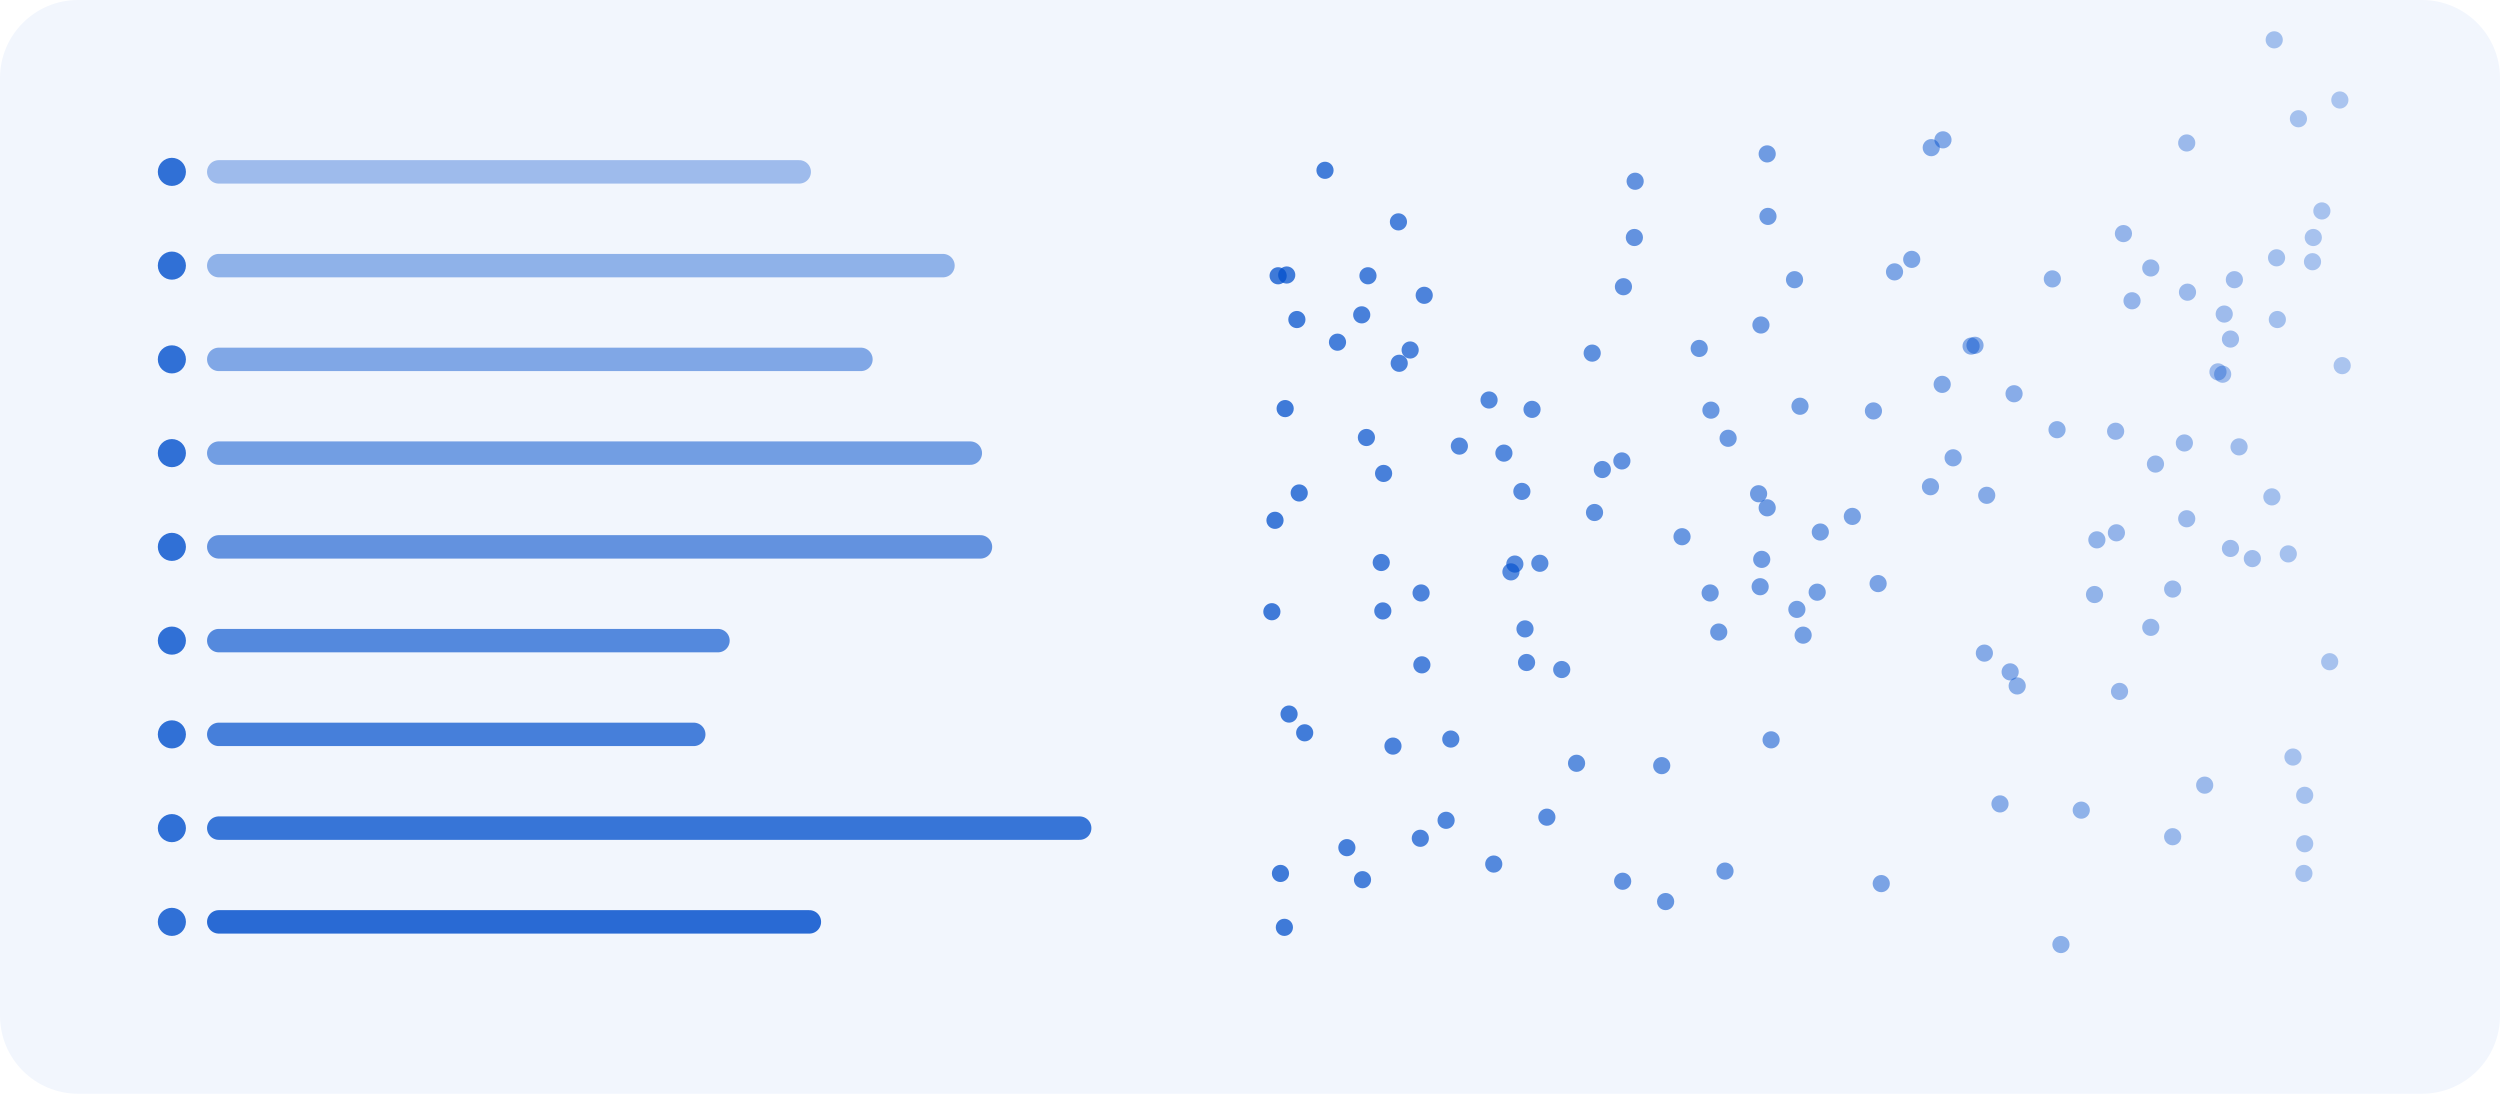
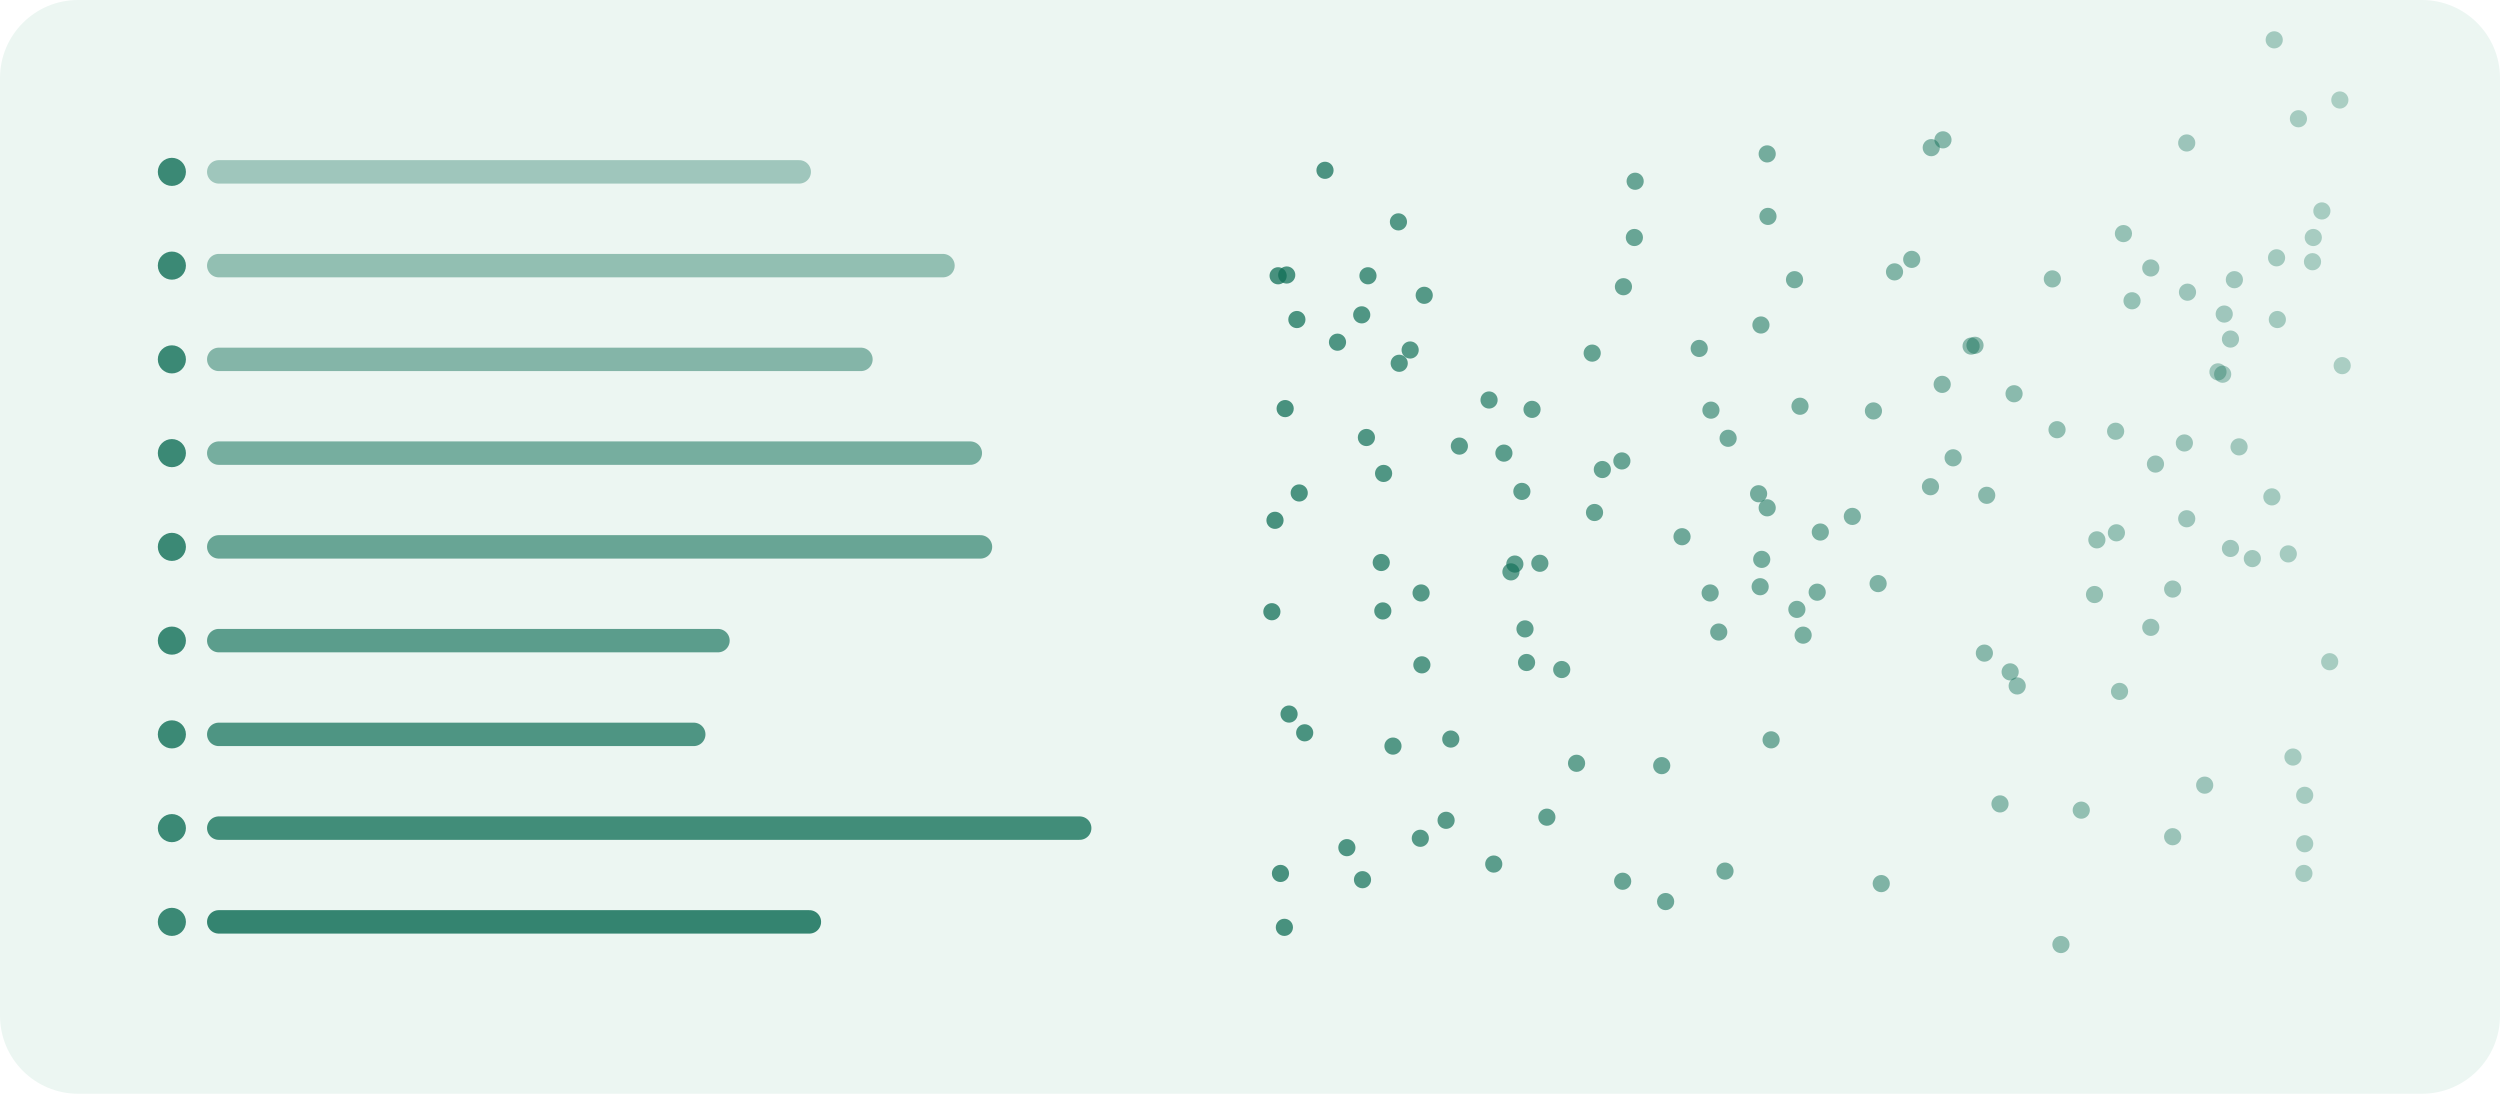
<svg xmlns="http://www.w3.org/2000/svg" viewBox="0 0 320 140" role="img" aria-label="A log of entries being published to many readers">
-   <rect width="320" height="140" rx="10" fill="#f2f6fd" />
-   <line x1="28" y1="22" x2="102.3" y2="22" stroke="#004fcc" stroke-opacity="0.35" stroke-width="3" stroke-linecap="round" />
-   <circle cx="22.0" cy="22.0" r="1.80" fill="#004fcc" fill-opacity="0.80" />
-   <line x1="28" y1="34" x2="120.7" y2="34" stroke="#004fcc" stroke-opacity="0.41" stroke-width="3" stroke-linecap="round" />
-   <circle cx="22.0" cy="34.0" r="1.80" fill="#004fcc" fill-opacity="0.80" />
-   <line x1="28" y1="46" x2="110.2" y2="46" stroke="#004fcc" stroke-opacity="0.47" stroke-width="3" stroke-linecap="round" />
-   <circle cx="22.0" cy="46.0" r="1.80" fill="#004fcc" fill-opacity="0.80" />
-   <line x1="28" y1="58" x2="124.2" y2="58" stroke="#004fcc" stroke-opacity="0.53" stroke-width="3" stroke-linecap="round" />
-   <circle cx="22.0" cy="58.0" r="1.80" fill="#004fcc" fill-opacity="0.80" />
-   <line x1="28" y1="70" x2="125.5" y2="70" stroke="#004fcc" stroke-opacity="0.59" stroke-width="3" stroke-linecap="round" />
-   <circle cx="22.0" cy="70.0" r="1.80" fill="#004fcc" fill-opacity="0.80" />
-   <line x1="28" y1="82" x2="91.9" y2="82" stroke="#004fcc" stroke-opacity="0.65" stroke-width="3" stroke-linecap="round" />
-   <circle cx="22.0" cy="82.0" r="1.80" fill="#004fcc" fill-opacity="0.80" />
-   <line x1="28" y1="94" x2="88.8" y2="94" stroke="#004fcc" stroke-opacity="0.71" stroke-width="3" stroke-linecap="round" />
-   <circle cx="22.0" cy="94.0" r="1.80" fill="#004fcc" fill-opacity="0.80" />
-   <line x1="28" y1="106" x2="138.2" y2="106" stroke="#004fcc" stroke-opacity="0.77" stroke-width="3" stroke-linecap="round" />
-   <circle cx="22.0" cy="106.0" r="1.80" fill="#004fcc" fill-opacity="0.80" />
-   <line x1="28" y1="118" x2="103.6" y2="118" stroke="#004fcc" stroke-opacity="0.83" stroke-width="3" stroke-linecap="round" />
-   <circle cx="22.0" cy="118.0" r="1.80" fill="#004fcc" fill-opacity="0.80" />
-   <circle cx="186.8" cy="57.1" r="1.10" fill="#004fcc" fill-opacity="0.66" />
-   <circle cx="226.7" cy="94.7" r="1.10" fill="#004fcc" fill-opacity="0.54" />
-   <circle cx="192.5" cy="58.0" r="1.10" fill="#004fcc" fill-opacity="0.65" />
-   <circle cx="263.8" cy="120.9" r="1.10" fill="#004fcc" fill-opacity="0.42" />
-   <circle cx="182.3" cy="37.8" r="1.10" fill="#004fcc" fill-opacity="0.68" />
-   <circle cx="275.3" cy="34.3" r="1.10" fill="#004fcc" fill-opacity="0.38" />
-   <circle cx="226.2" cy="65.0" r="1.10" fill="#004fcc" fill-opacity="0.54" />
-   <circle cx="215.3" cy="68.7" r="1.10" fill="#004fcc" fill-opacity="0.57" />
-   <circle cx="295.0" cy="108.0" r="1.10" fill="#004fcc" fill-opacity="0.32" />
-   <circle cx="179.0" cy="28.4" r="1.10" fill="#004fcc" fill-opacity="0.69" />
-   <circle cx="196.1" cy="52.4" r="1.10" fill="#004fcc" fill-opacity="0.63" />
-   <circle cx="219.0" cy="52.5" r="1.10" fill="#004fcc" fill-opacity="0.56" />
-   <circle cx="240.4" cy="74.7" r="1.10" fill="#004fcc" fill-opacity="0.49" />
-   <circle cx="286.6" cy="57.2" r="1.10" fill="#004fcc" fill-opacity="0.34" />
-   <circle cx="279.9" cy="66.4" r="1.10" fill="#004fcc" fill-opacity="0.36" />
-   <circle cx="257.8" cy="50.4" r="1.10" fill="#004fcc" fill-opacity="0.44" />
-   <circle cx="295.0" cy="101.8" r="1.10" fill="#004fcc" fill-opacity="0.32" />
-   <circle cx="248.6" cy="49.2" r="1.10" fill="#004fcc" fill-opacity="0.47" />
-   <circle cx="199.9" cy="85.7" r="1.10" fill="#004fcc" fill-opacity="0.62" />
-   <circle cx="172.4" cy="108.5" r="1.10" fill="#004fcc" fill-opacity="0.71" />
-   <circle cx="217.5" cy="44.6" r="1.10" fill="#004fcc" fill-opacity="0.57" />
-   <circle cx="282.2" cy="100.5" r="1.10" fill="#004fcc" fill-opacity="0.36" />
-   <circle cx="244.7" cy="33.2" r="1.10" fill="#004fcc" fill-opacity="0.48" />
-   <circle cx="237.1" cy="66.1" r="1.10" fill="#004fcc" fill-opacity="0.50" />
-   <circle cx="230.8" cy="81.3" r="1.10" fill="#004fcc" fill-opacity="0.52" />
-   <circle cx="175.1" cy="35.3" r="1.10" fill="#004fcc" fill-opacity="0.70" />
-   <circle cx="164.4" cy="118.7" r="1.10" fill="#004fcc" fill-opacity="0.74" />
-   <circle cx="181.9" cy="75.9" r="1.10" fill="#004fcc" fill-opacity="0.68" />
-   <circle cx="297.2" cy="27.0" r="1.10" fill="#004fcc" fill-opacity="0.31" />
-   <circle cx="285.5" cy="70.2" r="1.10" fill="#004fcc" fill-opacity="0.35" />
-   <circle cx="212.7" cy="98.0" r="1.10" fill="#004fcc" fill-opacity="0.58" />
-   <circle cx="174.4" cy="112.6" r="1.10" fill="#004fcc" fill-opacity="0.70" />
-   <circle cx="198.0" cy="104.6" r="1.10" fill="#004fcc" fill-opacity="0.63" />
-   <circle cx="221.2" cy="56.1" r="1.10" fill="#004fcc" fill-opacity="0.55" />
-   <circle cx="233.0" cy="68.1" r="1.10" fill="#004fcc" fill-opacity="0.52" />
-   <circle cx="298.2" cy="84.7" r="1.10" fill="#004fcc" fill-opacity="0.31" />
-   <circle cx="162.8" cy="78.3" r="1.10" fill="#004fcc" fill-opacity="0.74" />
-   <circle cx="248.7" cy="17.9" r="1.10" fill="#004fcc" fill-opacity="0.46" />
-   <circle cx="225.3" cy="75.1" r="1.10" fill="#004fcc" fill-opacity="0.54" />
-   <circle cx="263.3" cy="55.0" r="1.10" fill="#004fcc" fill-opacity="0.42" />
-   <circle cx="242.5" cy="34.8" r="1.10" fill="#004fcc" fill-opacity="0.48" />
-   <circle cx="195.2" cy="80.5" r="1.10" fill="#004fcc" fill-opacity="0.64" />
-   <circle cx="201.8" cy="97.7" r="1.10" fill="#004fcc" fill-opacity="0.62" />
-   <circle cx="203.8" cy="45.2" r="1.10" fill="#004fcc" fill-opacity="0.61" />
-   <circle cx="278.1" cy="75.4" r="1.10" fill="#004fcc" fill-opacity="0.37" />
-   <circle cx="268.1" cy="76.1" r="1.10" fill="#004fcc" fill-opacity="0.40" />
-   <circle cx="296.0" cy="33.5" r="1.10" fill="#004fcc" fill-opacity="0.31" />
-   <circle cx="191.2" cy="110.6" r="1.10" fill="#004fcc" fill-opacity="0.65" />
-   <circle cx="193.4" cy="73.2" r="1.10" fill="#004fcc" fill-opacity="0.64" />
-   <circle cx="174.3" cy="40.3" r="1.10" fill="#004fcc" fill-opacity="0.70" />
-   <circle cx="292.9" cy="70.9" r="1.10" fill="#004fcc" fill-opacity="0.32" />
-   <circle cx="171.2" cy="43.8" r="1.10" fill="#004fcc" fill-opacity="0.71" />
-   <circle cx="283.9" cy="47.6" r="1.10" fill="#004fcc" fill-opacity="0.35" />
-   <circle cx="164.7" cy="35.2" r="1.10" fill="#004fcc" fill-opacity="0.73" />
-   <circle cx="204.1" cy="65.6" r="1.10" fill="#004fcc" fill-opacity="0.61" />
-   <circle cx="207.6" cy="59.0" r="1.10" fill="#004fcc" fill-opacity="0.60" />
-   <circle cx="272.9" cy="38.5" r="1.10" fill="#004fcc" fill-opacity="0.39" />
-   <circle cx="232.6" cy="75.8" r="1.10" fill="#004fcc" fill-opacity="0.52" />
-   <circle cx="225.1" cy="63.2" r="1.10" fill="#004fcc" fill-opacity="0.54" />
-   <circle cx="165.0" cy="91.4" r="1.10" fill="#004fcc" fill-opacity="0.73" />
-   <circle cx="181.8" cy="107.3" r="1.10" fill="#004fcc" fill-opacity="0.68" />
-   <circle cx="220.8" cy="111.5" r="1.10" fill="#004fcc" fill-opacity="0.55" />
-   <circle cx="164.5" cy="52.3" r="1.10" fill="#004fcc" fill-opacity="0.74" />
-   <circle cx="294.9" cy="111.8" r="1.10" fill="#004fcc" fill-opacity="0.32" />
-   <circle cx="207.7" cy="112.8" r="1.10" fill="#004fcc" fill-opacity="0.60" />
-   <circle cx="176.8" cy="72.0" r="1.10" fill="#004fcc" fill-opacity="0.70" />
-   <circle cx="166.3" cy="63.1" r="1.10" fill="#004fcc" fill-opacity="0.73" />
-   <circle cx="285.5" cy="43.4" r="1.10" fill="#004fcc" fill-opacity="0.35" />
-   <circle cx="240.8" cy="113.1" r="1.10" fill="#004fcc" fill-opacity="0.49" />
-   <circle cx="230.4" cy="52.0" r="1.10" fill="#004fcc" fill-opacity="0.52" />
-   <circle cx="252.8" cy="44.2" r="1.10" fill="#004fcc" fill-opacity="0.45" />
-   <circle cx="207.8" cy="36.7" r="1.10" fill="#004fcc" fill-opacity="0.60" />
-   <circle cx="296.1" cy="30.4" r="1.10" fill="#004fcc" fill-opacity="0.31" />
-   <circle cx="209.3" cy="23.2" r="1.10" fill="#004fcc" fill-opacity="0.59" />
-   <circle cx="177.1" cy="60.6" r="1.10" fill="#004fcc" fill-opacity="0.70" />
-   <circle cx="270.8" cy="55.2" r="1.10" fill="#004fcc" fill-opacity="0.39" />
-   <circle cx="275.3" cy="80.3" r="1.10" fill="#004fcc" fill-opacity="0.38" />
-   <circle cx="167.0" cy="93.8" r="1.10" fill="#004fcc" fill-opacity="0.73" />
-   <circle cx="194.8" cy="62.9" r="1.10" fill="#004fcc" fill-opacity="0.64" />
-   <circle cx="226.2" cy="19.7" r="1.10" fill="#004fcc" fill-opacity="0.54" />
-   <circle cx="280.0" cy="37.4" r="1.10" fill="#004fcc" fill-opacity="0.36" />
-   <circle cx="169.6" cy="21.8" r="1.10" fill="#004fcc" fill-opacity="0.72" />
-   <circle cx="279.6" cy="56.7" r="1.10" fill="#004fcc" fill-opacity="0.37" />
-   <circle cx="182.0" cy="85.1" r="1.10" fill="#004fcc" fill-opacity="0.68" />
-   <circle cx="209.2" cy="30.4" r="1.10" fill="#004fcc" fill-opacity="0.59" />
-   <circle cx="197.1" cy="72.1" r="1.10" fill="#004fcc" fill-opacity="0.63" />
-   <circle cx="220.0" cy="80.9" r="1.10" fill="#004fcc" fill-opacity="0.56" />
-   <circle cx="271.3" cy="88.5" r="1.10" fill="#004fcc" fill-opacity="0.39" />
-   <circle cx="166.0" cy="40.9" r="1.10" fill="#004fcc" fill-opacity="0.73" />
-   <circle cx="213.2" cy="115.4" r="1.10" fill="#004fcc" fill-opacity="0.58" />
-   <circle cx="247.2" cy="18.9" r="1.10" fill="#004fcc" fill-opacity="0.47" />
-   <circle cx="266.4" cy="103.7" r="1.10" fill="#004fcc" fill-opacity="0.41" />
-   <circle cx="218.9" cy="75.9" r="1.10" fill="#004fcc" fill-opacity="0.56" />
-   <circle cx="190.6" cy="51.2" r="1.10" fill="#004fcc" fill-opacity="0.65" />
-   <circle cx="257.3" cy="86.0" r="1.10" fill="#004fcc" fill-opacity="0.44" />
-   <circle cx="178.3" cy="95.5" r="1.10" fill="#004fcc" fill-opacity="0.69" />
-   <circle cx="291.1" cy="5.1" r="1.10" fill="#004fcc" fill-opacity="0.33" />
-   <circle cx="177.0" cy="78.2" r="1.10" fill="#004fcc" fill-opacity="0.70" />
-   <circle cx="291.5" cy="40.9" r="1.10" fill="#004fcc" fill-opacity="0.33" />
-   <circle cx="270.9" cy="68.2" r="1.10" fill="#004fcc" fill-opacity="0.39" />
-   <circle cx="262.7" cy="35.7" r="1.10" fill="#004fcc" fill-opacity="0.42" />
-   <circle cx="226.3" cy="27.7" r="1.10" fill="#004fcc" fill-opacity="0.54" />
-   <circle cx="268.4" cy="69.1" r="1.10" fill="#004fcc" fill-opacity="0.40" />
-   <circle cx="252.3" cy="44.3" r="1.10" fill="#004fcc" fill-opacity="0.45" />
-   <circle cx="185.1" cy="105.0" r="1.10" fill="#004fcc" fill-opacity="0.67" />
-   <circle cx="163.6" cy="35.3" r="1.10" fill="#004fcc" fill-opacity="0.74" />
-   <circle cx="254.3" cy="63.4" r="1.10" fill="#004fcc" fill-opacity="0.45" />
-   <circle cx="271.8" cy="29.9" r="1.10" fill="#004fcc" fill-opacity="0.39" />
-   <circle cx="299.5" cy="12.8" r="1.10" fill="#004fcc" fill-opacity="0.30" />
-   <circle cx="174.9" cy="56.0" r="1.10" fill="#004fcc" fill-opacity="0.70" />
-   <circle cx="290.8" cy="63.6" r="1.10" fill="#004fcc" fill-opacity="0.33" />
-   <circle cx="275.9" cy="59.4" r="1.10" fill="#004fcc" fill-opacity="0.38" />
-   <circle cx="299.8" cy="46.8" r="1.10" fill="#004fcc" fill-opacity="0.30" />
-   <circle cx="195.4" cy="84.8" r="1.10" fill="#004fcc" fill-opacity="0.64" />
-   <circle cx="291.4" cy="33.0" r="1.10" fill="#004fcc" fill-opacity="0.33" />
-   <circle cx="230.0" cy="78.0" r="1.10" fill="#004fcc" fill-opacity="0.52" />
-   <circle cx="278.1" cy="107.1" r="1.10" fill="#004fcc" fill-opacity="0.37" />
-   <circle cx="256.0" cy="102.9" r="1.10" fill="#004fcc" fill-opacity="0.44" />
-   <circle cx="250.0" cy="58.6" r="1.10" fill="#004fcc" fill-opacity="0.46" />
-   <circle cx="229.7" cy="35.8" r="1.10" fill="#004fcc" fill-opacity="0.53" />
-   <circle cx="288.3" cy="71.5" r="1.10" fill="#004fcc" fill-opacity="0.34" />
-   <circle cx="179.1" cy="46.5" r="1.10" fill="#004fcc" fill-opacity="0.69" />
-   <circle cx="180.5" cy="44.8" r="1.10" fill="#004fcc" fill-opacity="0.68" />
-   <circle cx="293.5" cy="96.9" r="1.10" fill="#004fcc" fill-opacity="0.32" />
-   <circle cx="254.0" cy="83.6" r="1.10" fill="#004fcc" fill-opacity="0.45" />
-   <circle cx="284.5" cy="47.9" r="1.10" fill="#004fcc" fill-opacity="0.35" />
-   <circle cx="163.2" cy="66.6" r="1.10" fill="#004fcc" fill-opacity="0.74" />
-   <circle cx="239.8" cy="52.6" r="1.10" fill="#004fcc" fill-opacity="0.49" />
-   <circle cx="205.1" cy="60.1" r="1.10" fill="#004fcc" fill-opacity="0.61" />
-   <circle cx="258.2" cy="87.8" r="1.10" fill="#004fcc" fill-opacity="0.43" />
-   <circle cx="225.5" cy="71.6" r="1.10" fill="#004fcc" fill-opacity="0.54" />
-   <circle cx="163.9" cy="111.8" r="1.10" fill="#004fcc" fill-opacity="0.74" />
-   <circle cx="279.9" cy="18.3" r="1.10" fill="#004fcc" fill-opacity="0.36" />
-   <circle cx="225.4" cy="41.6" r="1.10" fill="#004fcc" fill-opacity="0.54" />
-   <circle cx="284.7" cy="40.2" r="1.10" fill="#004fcc" fill-opacity="0.35" />
-   <circle cx="294.2" cy="15.2" r="1.10" fill="#004fcc" fill-opacity="0.32" />
-   <circle cx="193.9" cy="72.2" r="1.10" fill="#004fcc" fill-opacity="0.64" />
-   <circle cx="247.1" cy="62.3" r="1.10" fill="#004fcc" fill-opacity="0.47" />
-   <circle cx="286.0" cy="35.8" r="1.10" fill="#004fcc" fill-opacity="0.35" />
-   <circle cx="185.7" cy="94.6" r="1.10" fill="#004fcc" fill-opacity="0.67" />
+   <rect width="320" height="140" rx="10" fill="#ecf6f2" />
+   <line x1="28" y1="22" x2="102.3" y2="22" stroke="#0f6e56" stroke-opacity="0.35" stroke-width="3" stroke-linecap="round" />
+   <circle cx="22.0" cy="22.0" r="1.80" fill="#0f6e56" fill-opacity="0.80" />
+   <line x1="28" y1="34" x2="120.7" y2="34" stroke="#0f6e56" stroke-opacity="0.41" stroke-width="3" stroke-linecap="round" />
+   <circle cx="22.0" cy="34.0" r="1.80" fill="#0f6e56" fill-opacity="0.80" />
+   <line x1="28" y1="46" x2="110.2" y2="46" stroke="#0f6e56" stroke-opacity="0.47" stroke-width="3" stroke-linecap="round" />
+   <circle cx="22.0" cy="46.0" r="1.80" fill="#0f6e56" fill-opacity="0.80" />
+   <line x1="28" y1="58" x2="124.2" y2="58" stroke="#0f6e56" stroke-opacity="0.53" stroke-width="3" stroke-linecap="round" />
+   <circle cx="22.0" cy="58.0" r="1.80" fill="#0f6e56" fill-opacity="0.80" />
+   <line x1="28" y1="70" x2="125.5" y2="70" stroke="#0f6e56" stroke-opacity="0.59" stroke-width="3" stroke-linecap="round" />
+   <circle cx="22.0" cy="70.0" r="1.80" fill="#0f6e56" fill-opacity="0.80" />
+   <line x1="28" y1="82" x2="91.9" y2="82" stroke="#0f6e56" stroke-opacity="0.65" stroke-width="3" stroke-linecap="round" />
+   <circle cx="22.0" cy="82.0" r="1.80" fill="#0f6e56" fill-opacity="0.80" />
+   <line x1="28" y1="94" x2="88.8" y2="94" stroke="#0f6e56" stroke-opacity="0.71" stroke-width="3" stroke-linecap="round" />
+   <circle cx="22.0" cy="94.0" r="1.80" fill="#0f6e56" fill-opacity="0.80" />
+   <line x1="28" y1="106" x2="138.2" y2="106" stroke="#0f6e56" stroke-opacity="0.77" stroke-width="3" stroke-linecap="round" />
+   <circle cx="22.0" cy="106.0" r="1.80" fill="#0f6e56" fill-opacity="0.80" />
+   <line x1="28" y1="118" x2="103.6" y2="118" stroke="#0f6e56" stroke-opacity="0.83" stroke-width="3" stroke-linecap="round" />
+   <circle cx="22.0" cy="118.0" r="1.80" fill="#0f6e56" fill-opacity="0.80" />
+   <circle cx="186.8" cy="57.1" r="1.10" fill="#0f6e56" fill-opacity="0.66" />
+   <circle cx="226.7" cy="94.7" r="1.10" fill="#0f6e56" fill-opacity="0.54" />
+   <circle cx="192.5" cy="58.0" r="1.10" fill="#0f6e56" fill-opacity="0.65" />
+   <circle cx="263.8" cy="120.9" r="1.10" fill="#0f6e56" fill-opacity="0.42" />
+   <circle cx="182.3" cy="37.8" r="1.10" fill="#0f6e56" fill-opacity="0.68" />
+   <circle cx="275.3" cy="34.3" r="1.10" fill="#0f6e56" fill-opacity="0.38" />
+   <circle cx="226.2" cy="65.0" r="1.10" fill="#0f6e56" fill-opacity="0.54" />
+   <circle cx="215.3" cy="68.7" r="1.10" fill="#0f6e56" fill-opacity="0.57" />
+   <circle cx="295.0" cy="108.0" r="1.10" fill="#0f6e56" fill-opacity="0.32" />
+   <circle cx="179.0" cy="28.4" r="1.10" fill="#0f6e56" fill-opacity="0.69" />
+   <circle cx="196.1" cy="52.4" r="1.10" fill="#0f6e56" fill-opacity="0.63" />
+   <circle cx="219.0" cy="52.5" r="1.10" fill="#0f6e56" fill-opacity="0.56" />
+   <circle cx="240.4" cy="74.7" r="1.10" fill="#0f6e56" fill-opacity="0.49" />
+   <circle cx="286.6" cy="57.2" r="1.10" fill="#0f6e56" fill-opacity="0.34" />
+   <circle cx="279.9" cy="66.4" r="1.10" fill="#0f6e56" fill-opacity="0.36" />
+   <circle cx="257.8" cy="50.4" r="1.10" fill="#0f6e56" fill-opacity="0.44" />
+   <circle cx="295.0" cy="101.8" r="1.10" fill="#0f6e56" fill-opacity="0.32" />
+   <circle cx="248.6" cy="49.2" r="1.10" fill="#0f6e56" fill-opacity="0.47" />
+   <circle cx="199.9" cy="85.7" r="1.10" fill="#0f6e56" fill-opacity="0.62" />
+   <circle cx="172.4" cy="108.5" r="1.10" fill="#0f6e56" fill-opacity="0.71" />
+   <circle cx="217.5" cy="44.6" r="1.10" fill="#0f6e56" fill-opacity="0.57" />
+   <circle cx="282.2" cy="100.5" r="1.10" fill="#0f6e56" fill-opacity="0.36" />
+   <circle cx="244.7" cy="33.2" r="1.10" fill="#0f6e56" fill-opacity="0.48" />
+   <circle cx="237.1" cy="66.1" r="1.10" fill="#0f6e56" fill-opacity="0.50" />
+   <circle cx="230.8" cy="81.3" r="1.10" fill="#0f6e56" fill-opacity="0.52" />
+   <circle cx="175.1" cy="35.3" r="1.10" fill="#0f6e56" fill-opacity="0.70" />
+   <circle cx="164.4" cy="118.7" r="1.10" fill="#0f6e56" fill-opacity="0.74" />
+   <circle cx="181.9" cy="75.9" r="1.10" fill="#0f6e56" fill-opacity="0.68" />
+   <circle cx="297.2" cy="27.0" r="1.10" fill="#0f6e56" fill-opacity="0.31" />
+   <circle cx="285.5" cy="70.2" r="1.10" fill="#0f6e56" fill-opacity="0.35" />
+   <circle cx="212.7" cy="98.0" r="1.10" fill="#0f6e56" fill-opacity="0.58" />
+   <circle cx="174.4" cy="112.6" r="1.10" fill="#0f6e56" fill-opacity="0.70" />
+   <circle cx="198.0" cy="104.6" r="1.10" fill="#0f6e56" fill-opacity="0.63" />
+   <circle cx="221.2" cy="56.1" r="1.10" fill="#0f6e56" fill-opacity="0.55" />
+   <circle cx="233.0" cy="68.1" r="1.10" fill="#0f6e56" fill-opacity="0.52" />
+   <circle cx="298.2" cy="84.7" r="1.10" fill="#0f6e56" fill-opacity="0.31" />
+   <circle cx="162.8" cy="78.3" r="1.10" fill="#0f6e56" fill-opacity="0.74" />
+   <circle cx="248.7" cy="17.9" r="1.10" fill="#0f6e56" fill-opacity="0.46" />
+   <circle cx="225.3" cy="75.1" r="1.10" fill="#0f6e56" fill-opacity="0.54" />
+   <circle cx="263.3" cy="55.0" r="1.10" fill="#0f6e56" fill-opacity="0.42" />
+   <circle cx="242.5" cy="34.8" r="1.10" fill="#0f6e56" fill-opacity="0.48" />
+   <circle cx="195.2" cy="80.5" r="1.10" fill="#0f6e56" fill-opacity="0.64" />
+   <circle cx="201.8" cy="97.7" r="1.10" fill="#0f6e56" fill-opacity="0.62" />
+   <circle cx="203.8" cy="45.2" r="1.10" fill="#0f6e56" fill-opacity="0.61" />
+   <circle cx="278.1" cy="75.4" r="1.10" fill="#0f6e56" fill-opacity="0.37" />
+   <circle cx="268.1" cy="76.1" r="1.10" fill="#0f6e56" fill-opacity="0.40" />
+   <circle cx="296.0" cy="33.5" r="1.10" fill="#0f6e56" fill-opacity="0.31" />
+   <circle cx="191.2" cy="110.6" r="1.10" fill="#0f6e56" fill-opacity="0.65" />
+   <circle cx="193.4" cy="73.2" r="1.10" fill="#0f6e56" fill-opacity="0.64" />
+   <circle cx="174.3" cy="40.3" r="1.10" fill="#0f6e56" fill-opacity="0.70" />
+   <circle cx="292.9" cy="70.9" r="1.10" fill="#0f6e56" fill-opacity="0.32" />
+   <circle cx="171.2" cy="43.8" r="1.10" fill="#0f6e56" fill-opacity="0.71" />
+   <circle cx="283.9" cy="47.6" r="1.10" fill="#0f6e56" fill-opacity="0.35" />
+   <circle cx="164.7" cy="35.2" r="1.10" fill="#0f6e56" fill-opacity="0.73" />
+   <circle cx="204.1" cy="65.6" r="1.10" fill="#0f6e56" fill-opacity="0.61" />
+   <circle cx="207.6" cy="59.0" r="1.10" fill="#0f6e56" fill-opacity="0.60" />
+   <circle cx="272.9" cy="38.5" r="1.10" fill="#0f6e56" fill-opacity="0.39" />
+   <circle cx="232.6" cy="75.8" r="1.10" fill="#0f6e56" fill-opacity="0.52" />
+   <circle cx="225.1" cy="63.2" r="1.10" fill="#0f6e56" fill-opacity="0.54" />
+   <circle cx="165.0" cy="91.4" r="1.10" fill="#0f6e56" fill-opacity="0.73" />
+   <circle cx="181.8" cy="107.3" r="1.10" fill="#0f6e56" fill-opacity="0.68" />
+   <circle cx="220.8" cy="111.5" r="1.10" fill="#0f6e56" fill-opacity="0.55" />
+   <circle cx="164.5" cy="52.3" r="1.10" fill="#0f6e56" fill-opacity="0.74" />
+   <circle cx="294.9" cy="111.8" r="1.10" fill="#0f6e56" fill-opacity="0.32" />
+   <circle cx="207.7" cy="112.8" r="1.10" fill="#0f6e56" fill-opacity="0.60" />
+   <circle cx="176.8" cy="72.0" r="1.10" fill="#0f6e56" fill-opacity="0.70" />
+   <circle cx="166.3" cy="63.1" r="1.10" fill="#0f6e56" fill-opacity="0.73" />
+   <circle cx="285.5" cy="43.4" r="1.10" fill="#0f6e56" fill-opacity="0.35" />
+   <circle cx="240.8" cy="113.1" r="1.10" fill="#0f6e56" fill-opacity="0.49" />
+   <circle cx="230.4" cy="52.0" r="1.10" fill="#0f6e56" fill-opacity="0.52" />
+   <circle cx="252.8" cy="44.2" r="1.10" fill="#0f6e56" fill-opacity="0.45" />
+   <circle cx="207.8" cy="36.7" r="1.10" fill="#0f6e56" fill-opacity="0.60" />
+   <circle cx="296.1" cy="30.4" r="1.10" fill="#0f6e56" fill-opacity="0.31" />
+   <circle cx="209.3" cy="23.2" r="1.10" fill="#0f6e56" fill-opacity="0.59" />
+   <circle cx="177.1" cy="60.6" r="1.10" fill="#0f6e56" fill-opacity="0.70" />
+   <circle cx="270.8" cy="55.2" r="1.10" fill="#0f6e56" fill-opacity="0.39" />
+   <circle cx="275.3" cy="80.3" r="1.10" fill="#0f6e56" fill-opacity="0.38" />
+   <circle cx="167.0" cy="93.8" r="1.10" fill="#0f6e56" fill-opacity="0.73" />
+   <circle cx="194.8" cy="62.9" r="1.10" fill="#0f6e56" fill-opacity="0.64" />
+   <circle cx="226.2" cy="19.7" r="1.10" fill="#0f6e56" fill-opacity="0.54" />
+   <circle cx="280.0" cy="37.4" r="1.10" fill="#0f6e56" fill-opacity="0.36" />
+   <circle cx="169.6" cy="21.8" r="1.10" fill="#0f6e56" fill-opacity="0.72" />
+   <circle cx="279.6" cy="56.7" r="1.10" fill="#0f6e56" fill-opacity="0.37" />
+   <circle cx="182.0" cy="85.1" r="1.10" fill="#0f6e56" fill-opacity="0.68" />
+   <circle cx="209.2" cy="30.4" r="1.10" fill="#0f6e56" fill-opacity="0.59" />
+   <circle cx="197.1" cy="72.1" r="1.10" fill="#0f6e56" fill-opacity="0.63" />
+   <circle cx="220.0" cy="80.9" r="1.10" fill="#0f6e56" fill-opacity="0.56" />
+   <circle cx="271.3" cy="88.5" r="1.10" fill="#0f6e56" fill-opacity="0.39" />
+   <circle cx="166.0" cy="40.9" r="1.10" fill="#0f6e56" fill-opacity="0.73" />
+   <circle cx="213.2" cy="115.4" r="1.10" fill="#0f6e56" fill-opacity="0.58" />
+   <circle cx="247.2" cy="18.9" r="1.10" fill="#0f6e56" fill-opacity="0.47" />
+   <circle cx="266.4" cy="103.7" r="1.10" fill="#0f6e56" fill-opacity="0.41" />
+   <circle cx="218.9" cy="75.9" r="1.10" fill="#0f6e56" fill-opacity="0.56" />
+   <circle cx="190.6" cy="51.2" r="1.10" fill="#0f6e56" fill-opacity="0.65" />
+   <circle cx="257.3" cy="86.0" r="1.10" fill="#0f6e56" fill-opacity="0.44" />
+   <circle cx="178.3" cy="95.5" r="1.10" fill="#0f6e56" fill-opacity="0.69" />
+   <circle cx="291.1" cy="5.1" r="1.10" fill="#0f6e56" fill-opacity="0.33" />
+   <circle cx="177.0" cy="78.2" r="1.10" fill="#0f6e56" fill-opacity="0.70" />
+   <circle cx="291.5" cy="40.9" r="1.10" fill="#0f6e56" fill-opacity="0.33" />
+   <circle cx="270.9" cy="68.2" r="1.10" fill="#0f6e56" fill-opacity="0.39" />
+   <circle cx="262.7" cy="35.7" r="1.10" fill="#0f6e56" fill-opacity="0.42" />
+   <circle cx="226.3" cy="27.7" r="1.10" fill="#0f6e56" fill-opacity="0.54" />
+   <circle cx="268.4" cy="69.1" r="1.10" fill="#0f6e56" fill-opacity="0.40" />
+   <circle cx="252.3" cy="44.3" r="1.10" fill="#0f6e56" fill-opacity="0.45" />
+   <circle cx="185.1" cy="105.0" r="1.10" fill="#0f6e56" fill-opacity="0.67" />
+   <circle cx="163.6" cy="35.3" r="1.10" fill="#0f6e56" fill-opacity="0.74" />
+   <circle cx="254.3" cy="63.4" r="1.10" fill="#0f6e56" fill-opacity="0.45" />
+   <circle cx="271.8" cy="29.9" r="1.10" fill="#0f6e56" fill-opacity="0.39" />
+   <circle cx="299.5" cy="12.8" r="1.10" fill="#0f6e56" fill-opacity="0.30" />
+   <circle cx="174.9" cy="56.0" r="1.10" fill="#0f6e56" fill-opacity="0.70" />
+   <circle cx="290.8" cy="63.6" r="1.10" fill="#0f6e56" fill-opacity="0.33" />
+   <circle cx="275.9" cy="59.4" r="1.10" fill="#0f6e56" fill-opacity="0.38" />
+   <circle cx="299.8" cy="46.8" r="1.10" fill="#0f6e56" fill-opacity="0.30" />
+   <circle cx="195.4" cy="84.8" r="1.10" fill="#0f6e56" fill-opacity="0.64" />
+   <circle cx="291.4" cy="33.0" r="1.10" fill="#0f6e56" fill-opacity="0.33" />
+   <circle cx="230.0" cy="78.0" r="1.10" fill="#0f6e56" fill-opacity="0.52" />
+   <circle cx="278.1" cy="107.1" r="1.10" fill="#0f6e56" fill-opacity="0.37" />
+   <circle cx="256.0" cy="102.9" r="1.10" fill="#0f6e56" fill-opacity="0.44" />
+   <circle cx="250.0" cy="58.6" r="1.10" fill="#0f6e56" fill-opacity="0.46" />
+   <circle cx="229.7" cy="35.8" r="1.10" fill="#0f6e56" fill-opacity="0.53" />
+   <circle cx="288.3" cy="71.5" r="1.10" fill="#0f6e56" fill-opacity="0.34" />
+   <circle cx="179.1" cy="46.5" r="1.10" fill="#0f6e56" fill-opacity="0.69" />
+   <circle cx="180.5" cy="44.8" r="1.10" fill="#0f6e56" fill-opacity="0.68" />
+   <circle cx="293.5" cy="96.9" r="1.10" fill="#0f6e56" fill-opacity="0.32" />
+   <circle cx="254.0" cy="83.6" r="1.10" fill="#0f6e56" fill-opacity="0.45" />
+   <circle cx="284.5" cy="47.9" r="1.10" fill="#0f6e56" fill-opacity="0.35" />
+   <circle cx="163.2" cy="66.6" r="1.10" fill="#0f6e56" fill-opacity="0.74" />
+   <circle cx="239.8" cy="52.6" r="1.10" fill="#0f6e56" fill-opacity="0.49" />
+   <circle cx="205.1" cy="60.1" r="1.10" fill="#0f6e56" fill-opacity="0.61" />
+   <circle cx="258.2" cy="87.8" r="1.10" fill="#0f6e56" fill-opacity="0.43" />
+   <circle cx="225.5" cy="71.6" r="1.10" fill="#0f6e56" fill-opacity="0.54" />
+   <circle cx="163.9" cy="111.8" r="1.10" fill="#0f6e56" fill-opacity="0.74" />
+   <circle cx="279.9" cy="18.3" r="1.10" fill="#0f6e56" fill-opacity="0.36" />
+   <circle cx="225.4" cy="41.6" r="1.10" fill="#0f6e56" fill-opacity="0.54" />
+   <circle cx="284.7" cy="40.2" r="1.10" fill="#0f6e56" fill-opacity="0.35" />
+   <circle cx="294.2" cy="15.2" r="1.10" fill="#0f6e56" fill-opacity="0.32" />
+   <circle cx="193.9" cy="72.2" r="1.10" fill="#0f6e56" fill-opacity="0.64" />
+   <circle cx="247.1" cy="62.3" r="1.10" fill="#0f6e56" fill-opacity="0.47" />
+   <circle cx="286.0" cy="35.8" r="1.10" fill="#0f6e56" fill-opacity="0.35" />
+   <circle cx="185.7" cy="94.6" r="1.10" fill="#0f6e56" fill-opacity="0.67" />
</svg>
